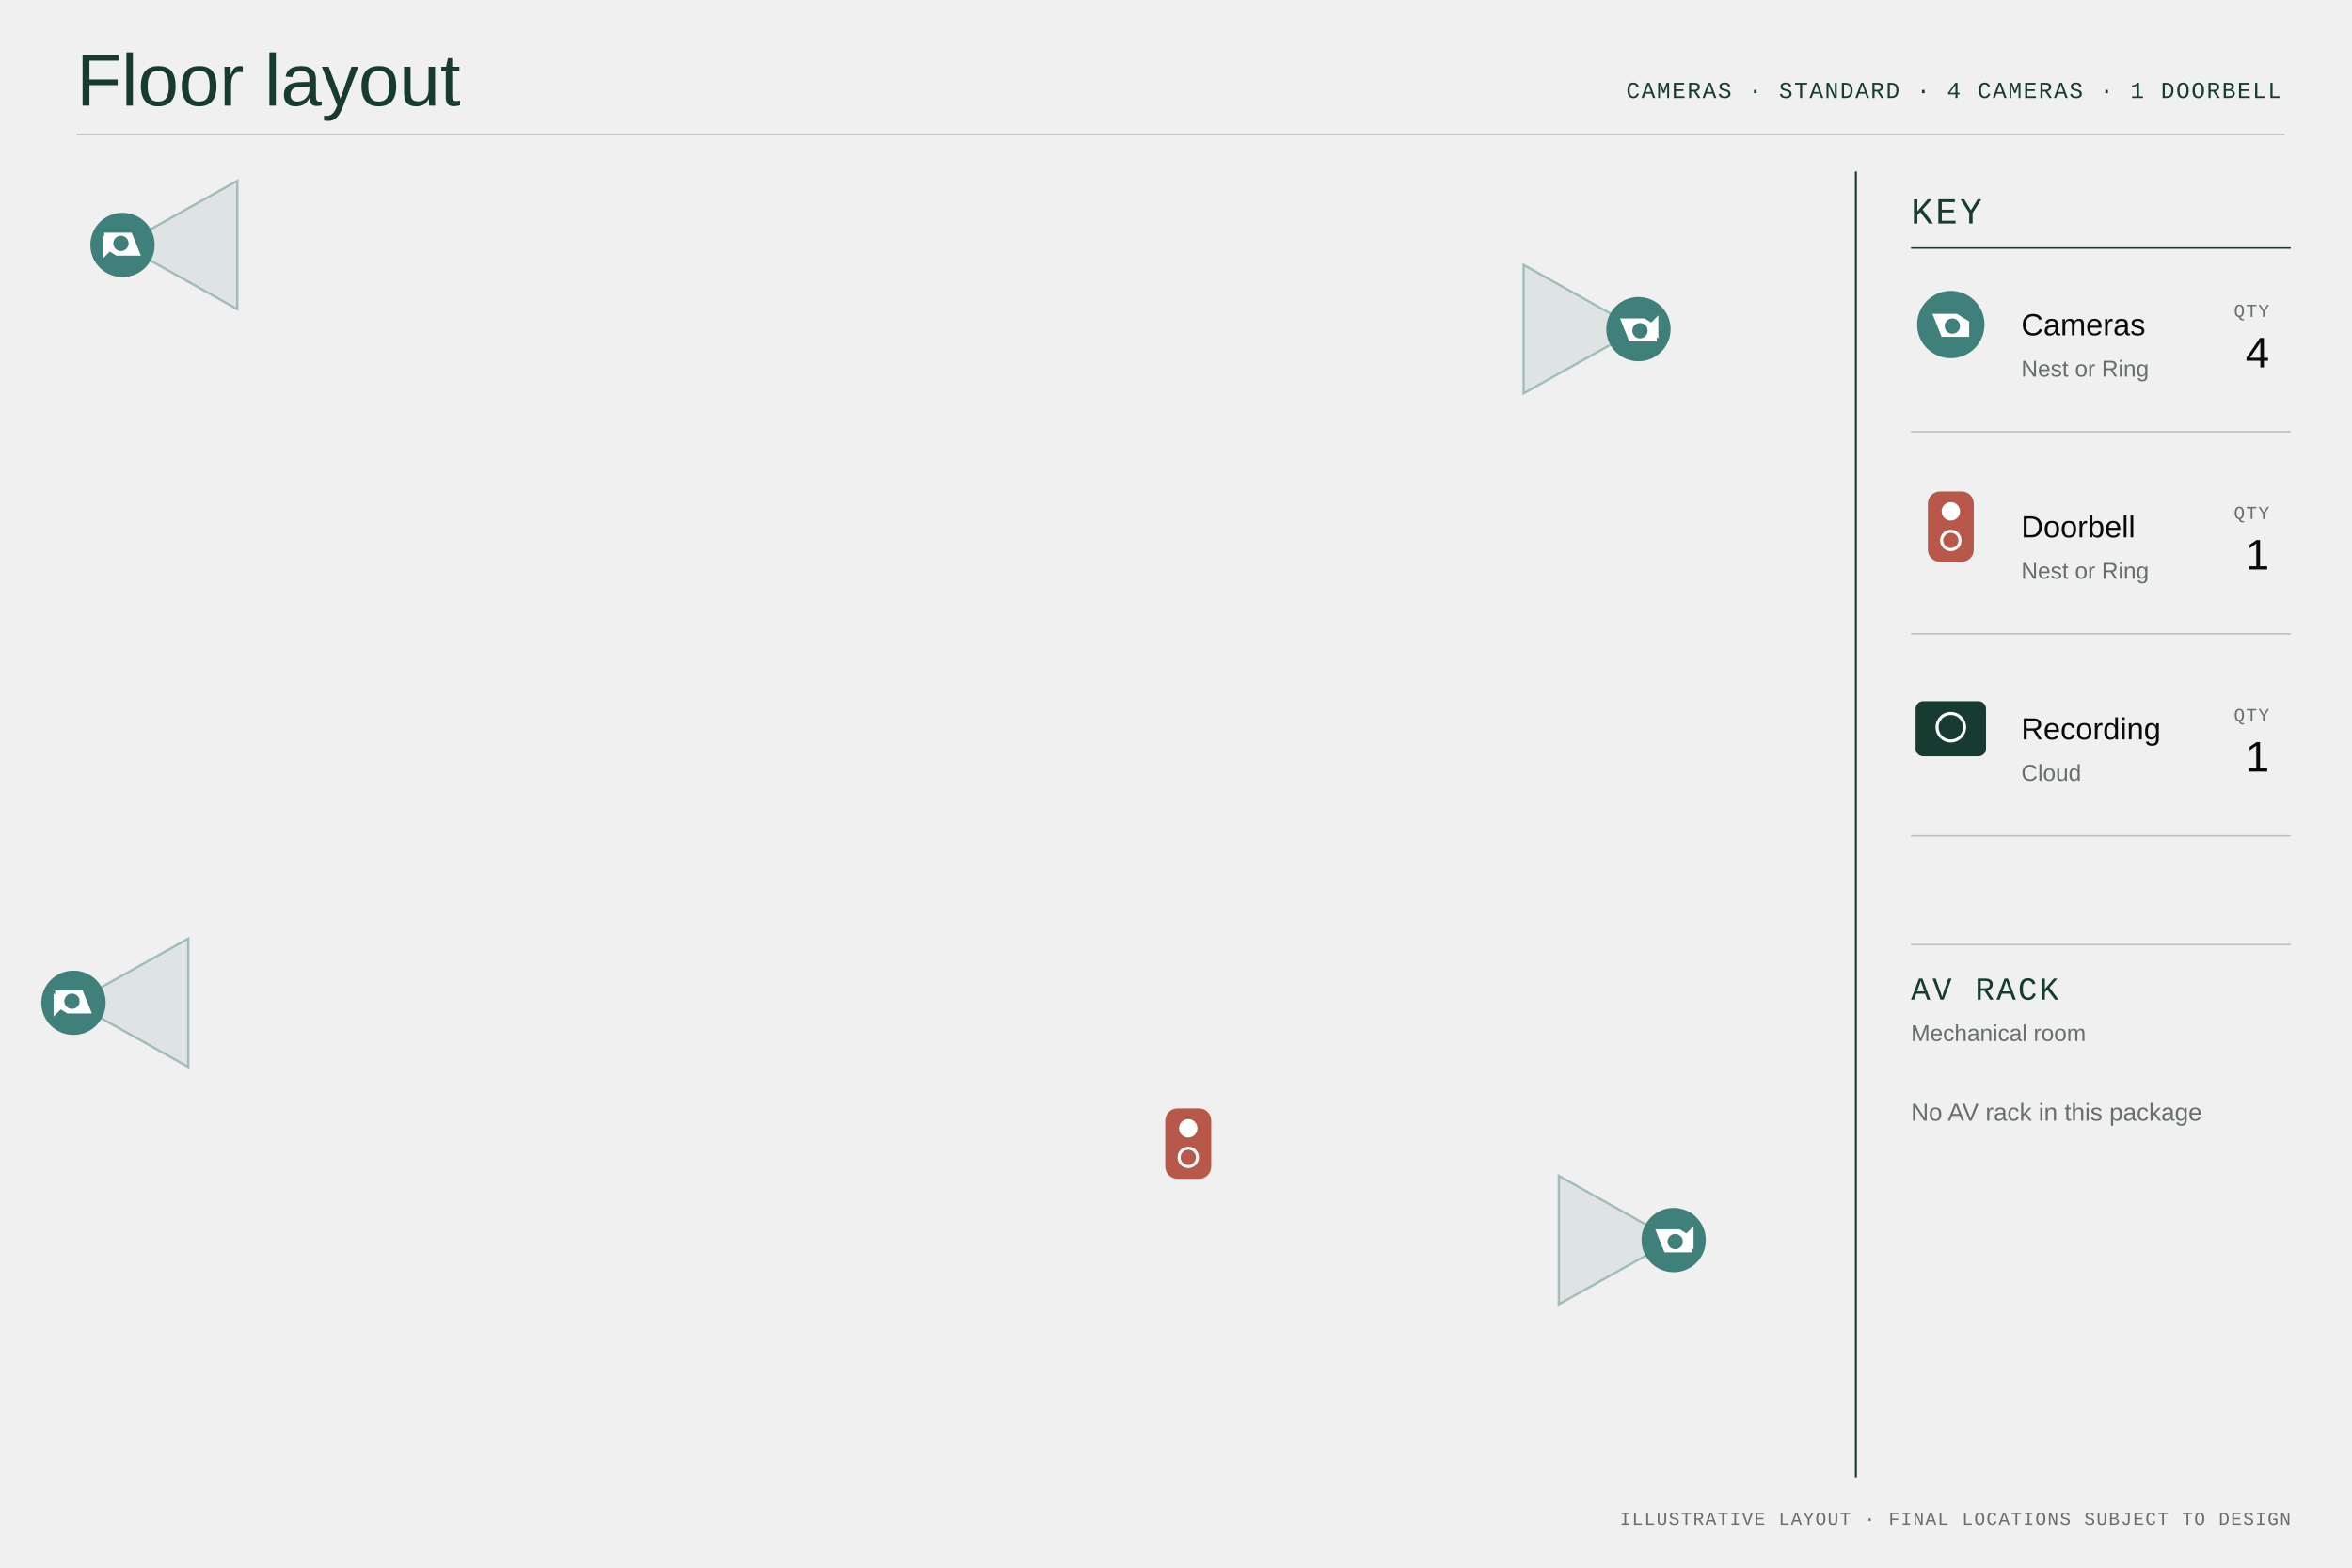
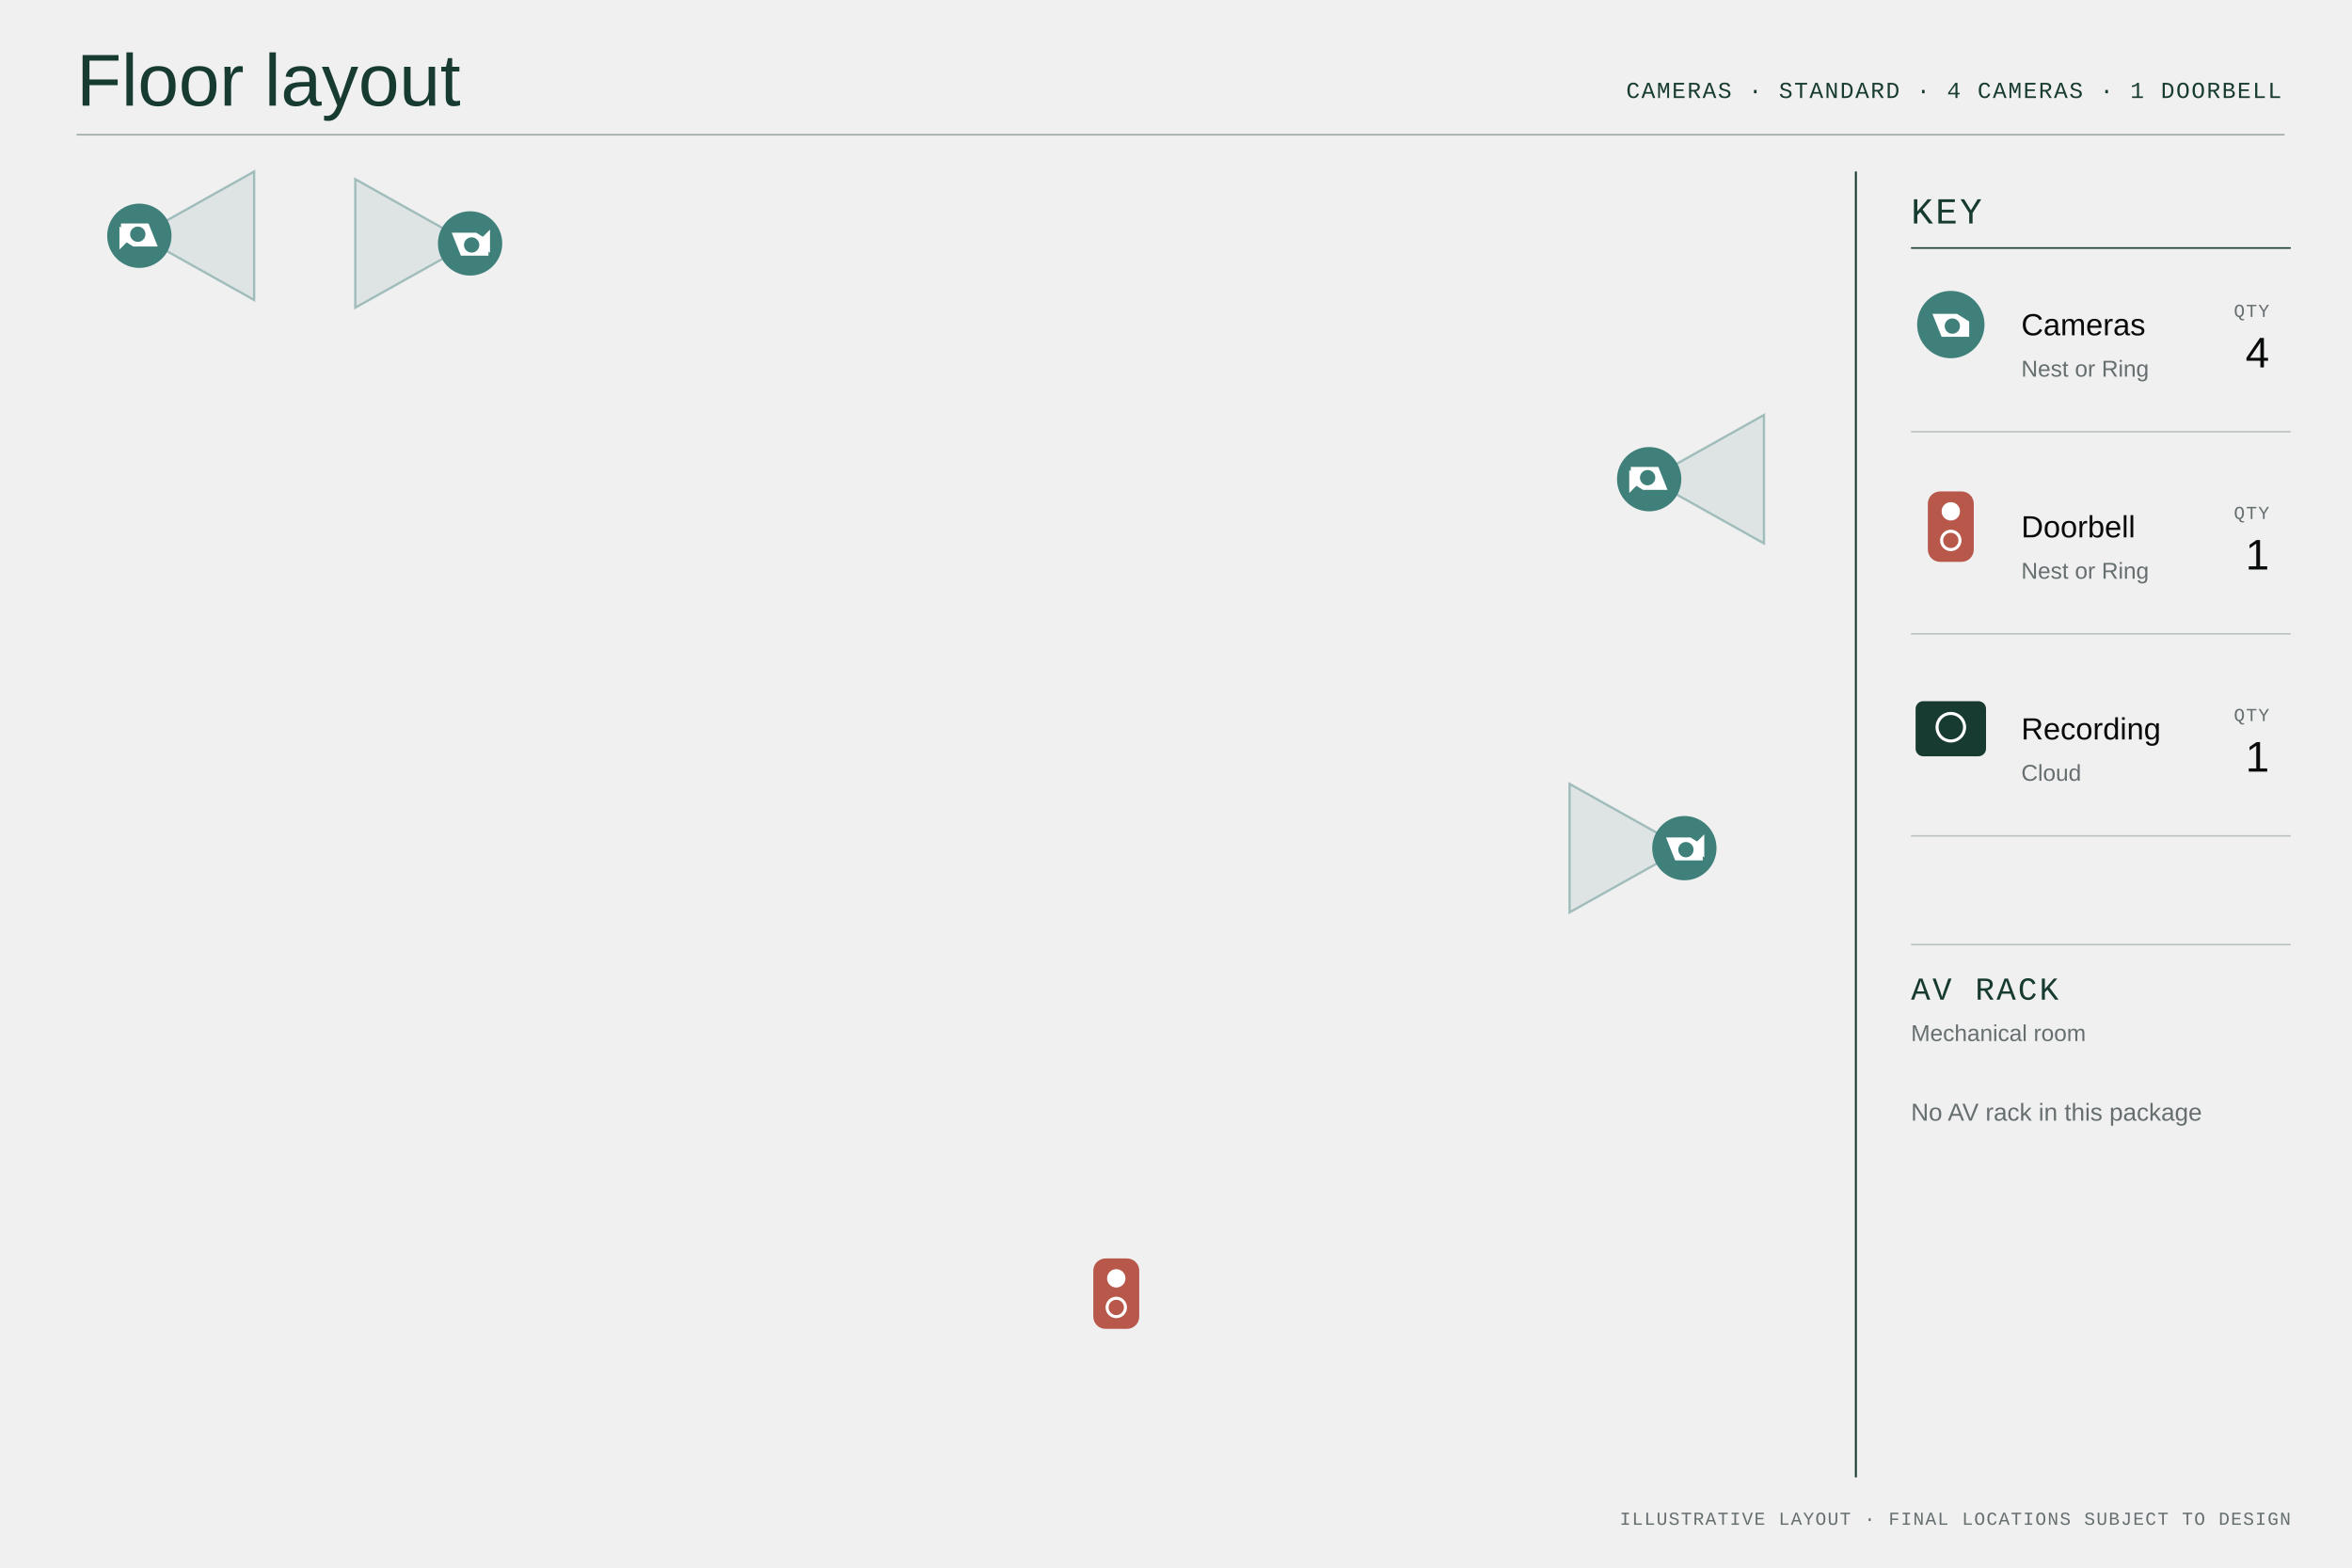
<svg xmlns="http://www.w3.org/2000/svg" viewBox="0 0 1536 1024" width="1536" height="1024" role="img" aria-label="Cameras Standard floor layout and equipment key">
  <text x="50" y="69" fill="#183B31" font-family="Arial,Helvetica,sans-serif" font-size="48">Floor layout</text>
  <text x="1490" y="64" fill="#183B31" font-family="IBM Plex Mono,Courier New,monospace" font-size="15" letter-spacing=".065em" text-anchor="end">CAMERAS · STANDARD · 4 CAMERAS · 1 DOORBELL</text>
  <line x1="50" y1="88" x2="1492" y2="88" stroke="#9DA7A3" stroke-width="1" />
-   <g transform="translate(80,160) rotate(180)">
+   <g transform="translate(91,154) rotate(180)">
    <path d="M0 0L-75 -42L-75 42Z" fill="#3F807A" fill-opacity=".10" stroke="#3F807A" stroke-opacity=".42" stroke-width="1.5" />
    <circle r="21" fill="#3F807A" />
    <path d="M-12 -7h16l8 5v10h-18z" fill="white" />
    <circle cx="1" cy="1" r="5" fill="#3F807A" />
    <path d="M8 -4l5 -5v15l-5 -3" fill="white" />
  </g>
-   <g transform="translate(1070,215) rotate(0)">
+   <g transform="translate(307,159) rotate(0)">
    <path d="M0 0L-75 -42L-75 42Z" fill="#3F807A" fill-opacity=".10" stroke="#3F807A" stroke-opacity=".42" stroke-width="1.5" />
    <circle r="21" fill="#3F807A" />
    <path d="M-12 -7h16l8 5v10h-18z" fill="white" />
    <circle cx="1" cy="1" r="5" fill="#3F807A" />
    <path d="M8 -4l5 -5v15l-5 -3" fill="white" />
  </g>
-   <g transform="translate(48,655) rotate(180)">
+   <g transform="translate(1077,313) rotate(180)">
    <path d="M0 0L-75 -42L-75 42Z" fill="#3F807A" fill-opacity=".10" stroke="#3F807A" stroke-opacity=".42" stroke-width="1.5" />
    <circle r="21" fill="#3F807A" />
    <path d="M-12 -7h16l8 5v10h-18z" fill="white" />
    <circle cx="1" cy="1" r="5" fill="#3F807A" />
    <path d="M8 -4l5 -5v15l-5 -3" fill="white" />
  </g>
-   <g transform="translate(1093,810) rotate(0)">
+   <g transform="translate(1100,554) rotate(0)">
    <path d="M0 0L-75 -42L-75 42Z" fill="#3F807A" fill-opacity=".10" stroke="#3F807A" stroke-opacity=".42" stroke-width="1.5" />
    <circle r="21" fill="#3F807A" />
    <path d="M-12 -7h16l8 5v10h-18z" fill="white" />
    <circle cx="1" cy="1" r="5" fill="#3F807A" />
    <path d="M8 -4l5 -5v15l-5 -3" fill="white" />
  </g>
-   <g transform="translate(776,747)">
+   <g transform="translate(729,845)">
    <rect x="-15" y="-23" width="30" height="46" rx="8" fill="#B7584B" />
    <circle cy="-10" r="6" fill="white" />
    <circle cy="9" r="6" fill="none" stroke="white" stroke-width="2" />
  </g>
  <line x1="1212" y1="112" x2="1212" y2="965" stroke="#183B31" stroke-width="1.3" />
  <text x="1248" y="146" fill="#183B31" font-family="IBM Plex Mono,Courier New,monospace" font-size="24" letter-spacing=".065em">KEY</text>
  <line x1="1248" y1="162" x2="1496" y2="162" stroke="#183B31" stroke-width="1" />
  <g>
    <g transform="translate(1274,212)">
      <circle r="22" fill="#3F807A" />
      <path d="M-12 -7h16l8 5v10h-18z" fill="white" />
      <circle cx="1" cy="1" r="5" fill="#3F807A" />
    </g>
    <text x="1320" y="219" fill="#090B0A" font-family="Arial,Helvetica,sans-serif" font-size="20">Cameras</text>
    <text x="1320" y="246" fill="#666E70" font-family="Arial,Helvetica,sans-serif" font-size="15">Nest or Ring</text>
    <text x="1482" y="207" fill="#666E70" font-family="IBM Plex Mono,Courier New,monospace" font-size="12" letter-spacing=".065em" text-anchor="end">QTY</text>
    <text x="1482" y="240" fill="#090B0A" font-family="Arial,Helvetica,sans-serif" font-size="28" text-anchor="end">4</text>
    <line x1="1248" y1="282" x2="1496" y2="282" stroke="#BBC2BE" stroke-width="1" />
  </g>
  <g>
    <g transform="translate(1274,344)">
      <rect x="-15" y="-23" width="30" height="46" rx="8" fill="#B7584B" />
      <circle cy="-10" r="6" fill="white" />
      <circle cy="9" r="6" fill="none" stroke="white" stroke-width="2" />
    </g>
    <text x="1320" y="351" fill="#090B0A" font-family="Arial,Helvetica,sans-serif" font-size="20">Doorbell</text>
    <text x="1320" y="378" fill="#666E70" font-family="Arial,Helvetica,sans-serif" font-size="15">Nest or Ring</text>
    <text x="1482" y="339" fill="#666E70" font-family="IBM Plex Mono,Courier New,monospace" font-size="12" letter-spacing=".065em" text-anchor="end">QTY</text>
    <text x="1482" y="372" fill="#090B0A" font-family="Arial,Helvetica,sans-serif" font-size="28" text-anchor="end">1</text>
    <line x1="1248" y1="414" x2="1496" y2="414" stroke="#BBC2BE" stroke-width="1" />
  </g>
  <g>
    <g transform="translate(1274,476)">
      <rect x="-23" y="-18" width="46" height="36" rx="5" fill="#183B31" />
      <circle cx="0" cy="-1" r="9" stroke="white" stroke-width="2" fill="none" />
    </g>
    <text x="1320" y="483" fill="#090B0A" font-family="Arial,Helvetica,sans-serif" font-size="20">Recording</text>
    <text x="1320" y="510" fill="#666E70" font-family="Arial,Helvetica,sans-serif" font-size="15">Cloud</text>
    <text x="1482" y="471" fill="#666E70" font-family="IBM Plex Mono,Courier New,monospace" font-size="12" letter-spacing=".065em" text-anchor="end">QTY</text>
    <text x="1482" y="504" fill="#090B0A" font-family="Arial,Helvetica,sans-serif" font-size="28" text-anchor="end">1</text>
    <line x1="1248" y1="546" x2="1496" y2="546" stroke="#BBC2BE" stroke-width="1" />
  </g>
  <line x1="1248" y1="617" x2="1496" y2="617" stroke="#BBC2BE" stroke-width="1" />
  <text x="1248" y="653" fill="#183B31" font-family="IBM Plex Mono,Courier New,monospace" font-size="21" letter-spacing=".065em">AV RACK</text>
  <text x="1248" y="680" fill="#666E70" font-family="Arial,Helvetica,sans-serif" font-size="15">Mechanical room</text>
  <text x="1248" y="732" fill="#666E70" font-family="Arial,Helvetica,sans-serif" font-size="16">No AV rack in this package</text>
  <text x="1496" y="996" fill="#666E70" font-family="IBM Plex Mono,Courier New,monospace" font-size="12" letter-spacing=".065em" text-anchor="end">ILLUSTRATIVE LAYOUT · FINAL LOCATIONS SUBJECT TO DESIGN</text>
</svg>
